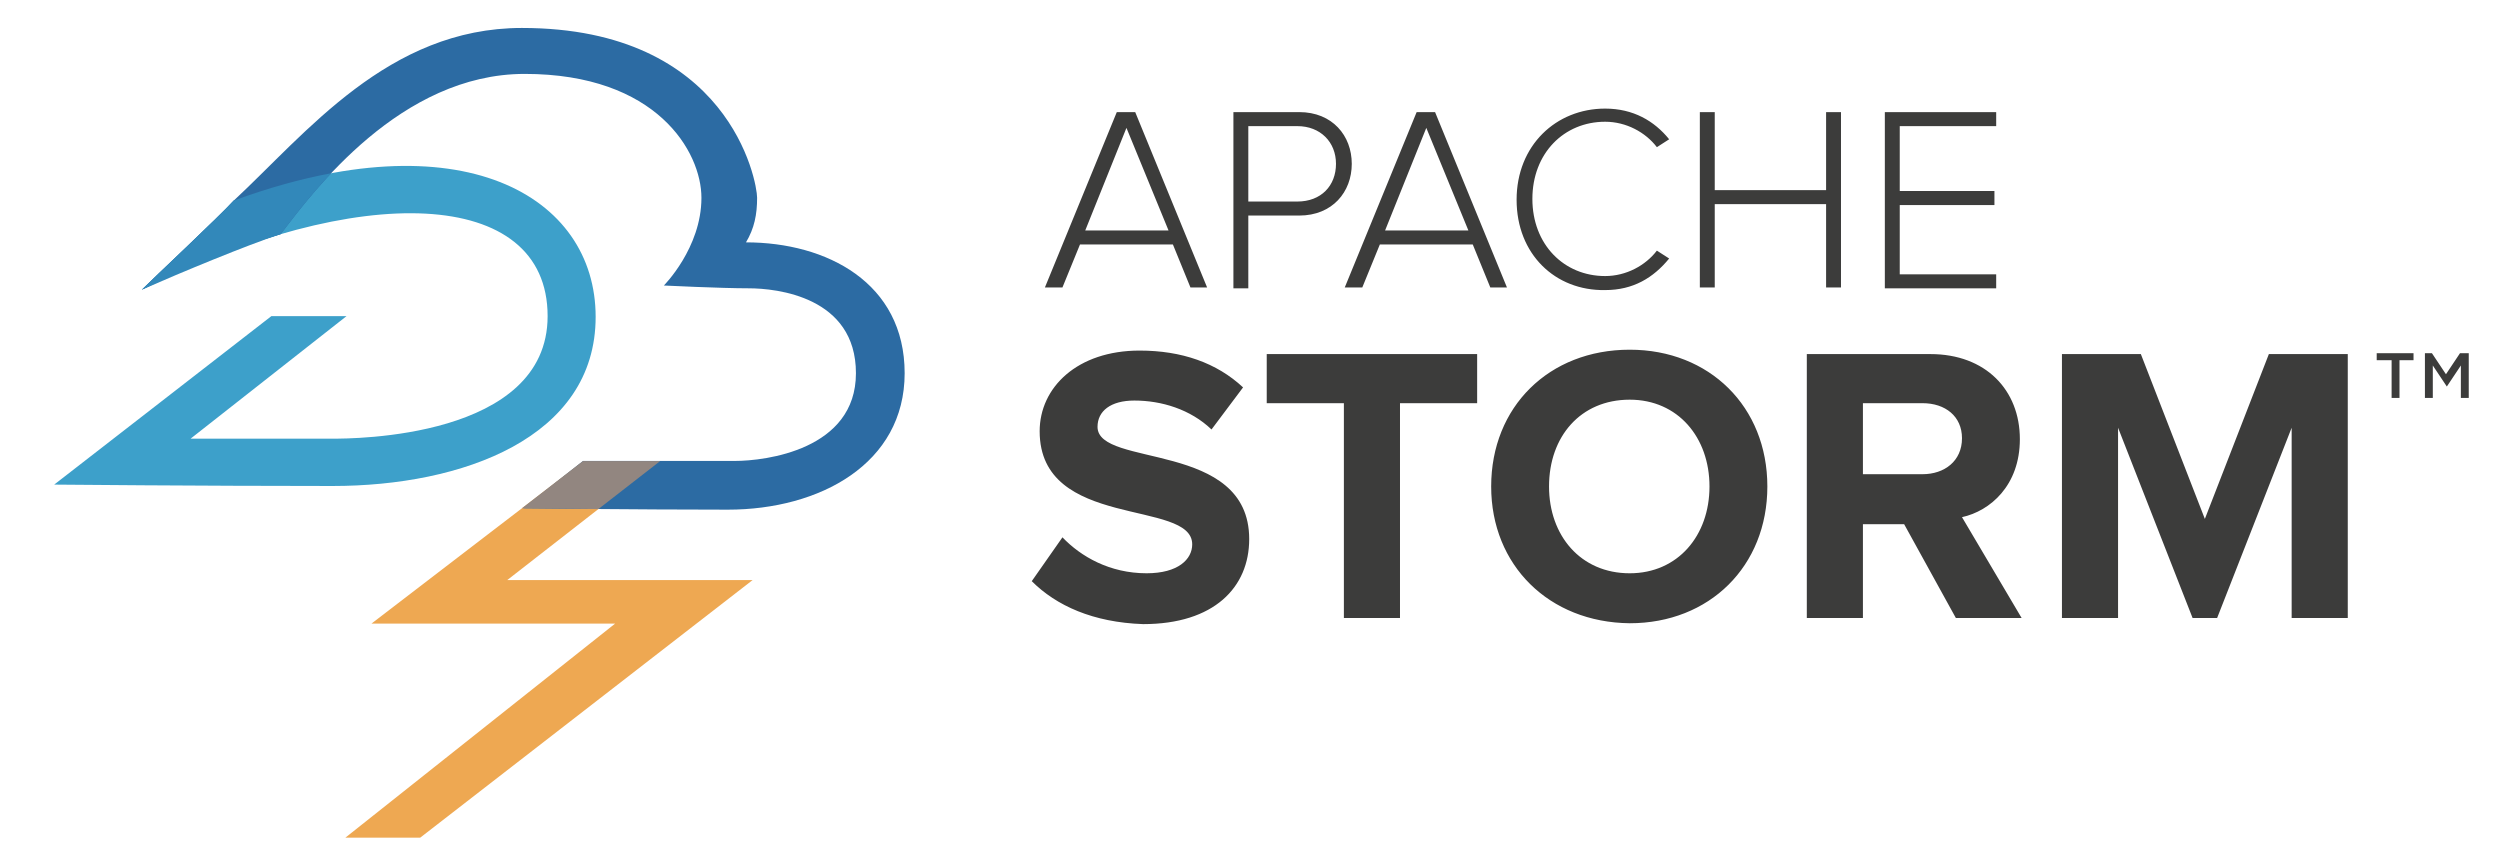
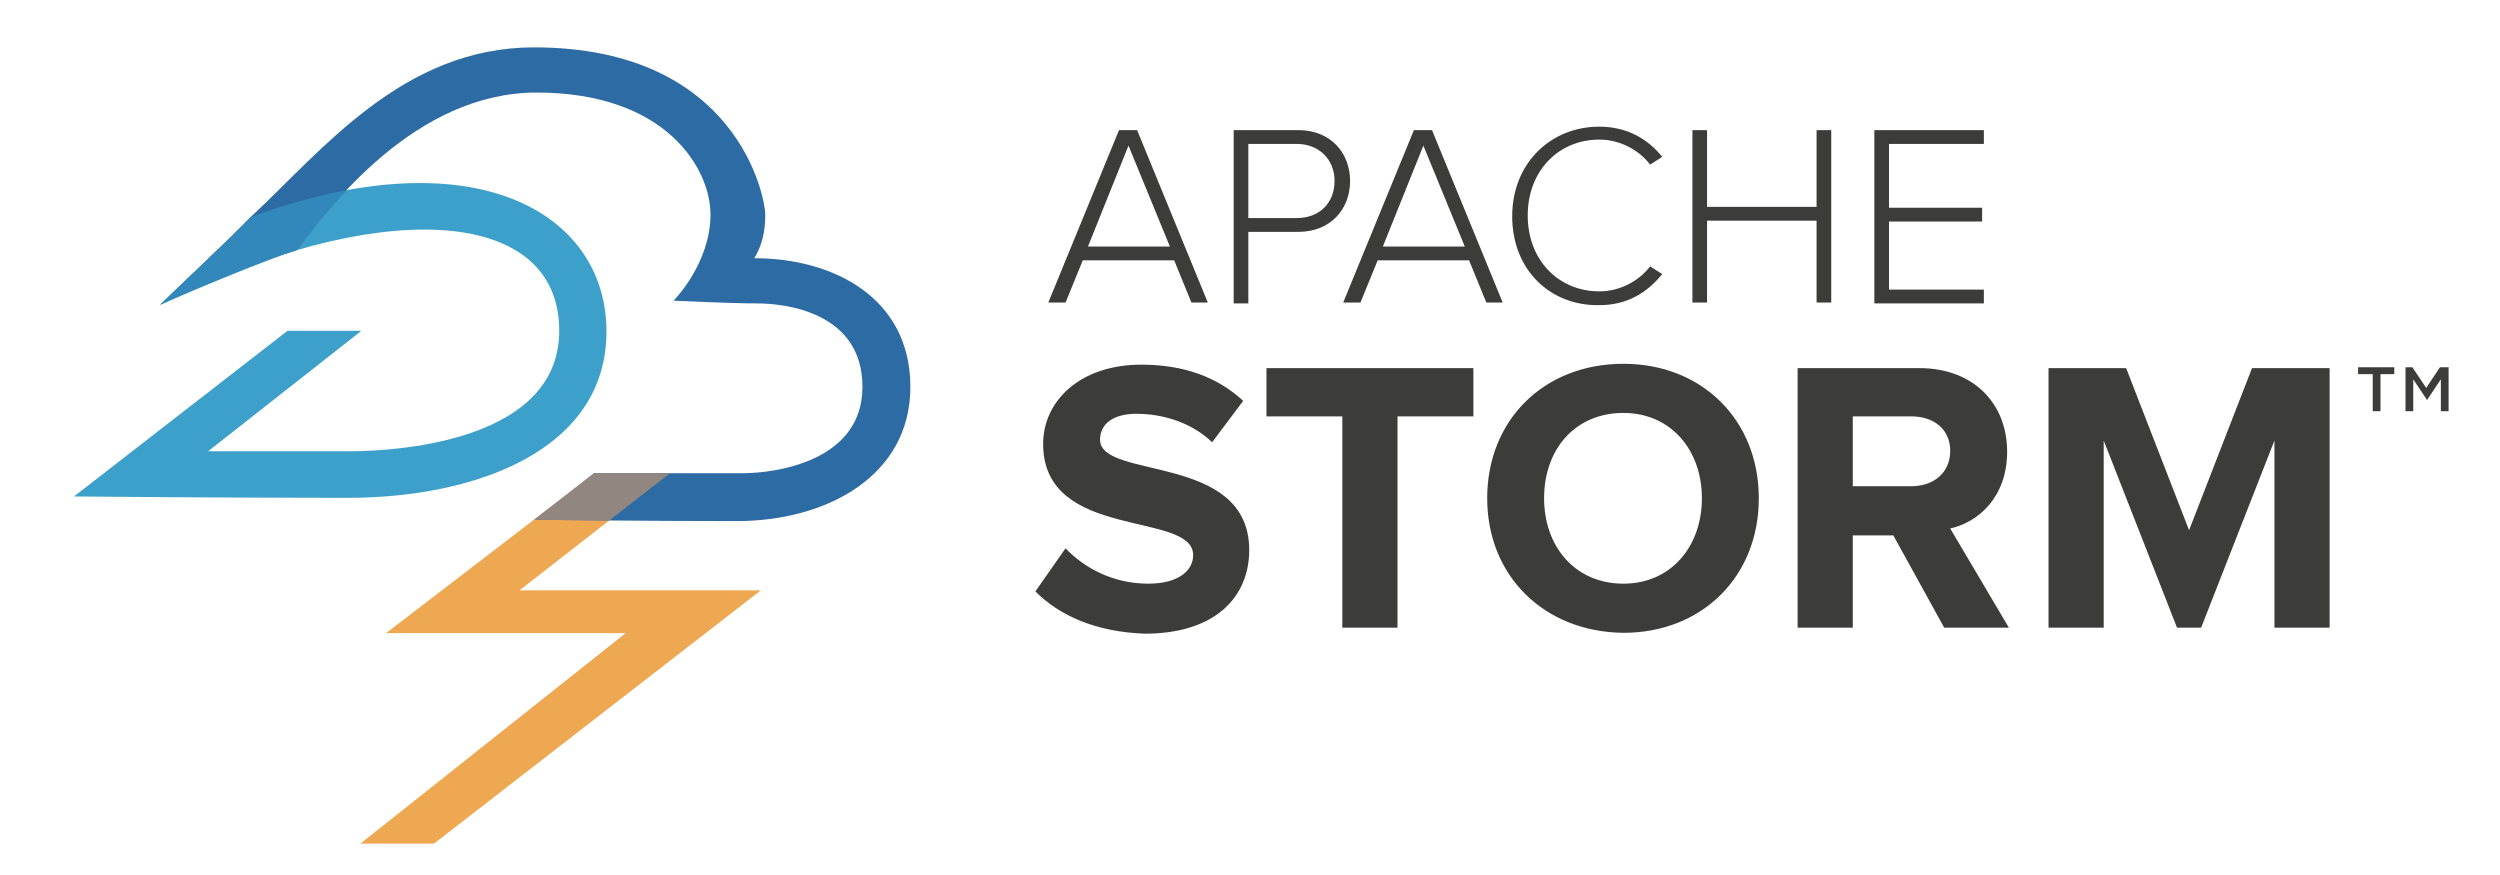
- <svg xmlns="http://www.w3.org/2000/svg" viewBox="-5.52 164.00 495.04 168.00">
+ <svg xmlns="http://www.w3.org/2000/svg" viewBox="-9.68 160.00 503.36 176.00">
  <path fill="#3C3C3B" d="M230.208 220.92l-3.472-8.507h-18.403l-3.472 8.507h-3.473l14.236-34.722h3.646l14.236 34.722h-3.298zm-12.673-31.597l-8.16 20.312h16.493l-8.333-20.312zm21.18 31.597v-34.722h13.021c6.598 0 10.416 4.688 10.416 10.243s-3.818 10.243-10.416 10.243h-10.07v14.41h-2.951v-.174zm20.312-24.479c0-4.34-3.125-7.465-7.639-7.465h-9.722v14.931h9.722c4.688-.001 7.639-3.126 7.639-7.466zm30.557 24.479l-3.473-8.507h-18.402l-3.473 8.507h-3.473L275 186.198h3.646l14.235 34.722h-3.297zm-12.674-31.597l-8.16 20.312h16.493l-8.333-20.312zm17.881 14.236c0-10.764 7.812-18.056 17.535-18.056 5.556 0 9.723 2.431 12.674 6.077l-2.431 1.562c-2.257-2.952-6.076-5.035-10.243-5.035-8.16 0-14.41 6.25-14.41 15.278s6.25 15.278 14.41 15.278c4.167 0 7.986-2.083 10.243-5.035L325 215.19c-3.125 3.819-7.118 6.25-12.674 6.25-9.895.175-17.535-7.117-17.535-17.881zm61.285 17.361v-16.493h-22.049v16.493h-2.951v-34.722h2.951v15.452h22.049v-15.452h2.951v34.722h-2.951zm11.632 0v-34.722h22.049v2.778H370.66v12.847h18.75v2.778h-18.75v13.715h19.097v2.778h-22.049v-.174zm-168.923 58.16l6.077-8.681c3.646 3.819 9.375 7.118 16.667 7.118 6.25 0 9.028-2.777 9.028-5.729 0-9.028-30.208-2.778-30.208-22.396 0-8.681 7.465-15.973 19.792-15.973 8.333 0 15.278 2.431 20.486 7.292l-6.25 8.333c-4.167-3.993-9.896-5.729-15.278-5.729-4.688 0-7.292 2.083-7.292 5.208 0 8.159 30.035 2.604 30.035 22.222 0 9.549-6.944 16.841-21.007 16.841-9.897-.346-17.189-3.645-22.05-8.506zm61.805 7.291v-42.534h-15.277v-9.722h41.666v9.722h-15.277v42.534H260.59zm29.167-26.041c0-15.799 11.458-27.083 27.431-27.083 15.799 0 27.257 11.285 27.257 27.083s-11.458 27.083-27.257 27.083c-15.973-.173-27.431-11.458-27.431-27.083zm43.229 0c0-9.723-6.25-17.188-15.799-17.188-9.723 0-15.973 7.292-15.973 17.188 0 9.723 6.25 17.188 15.973 17.188 9.549 0 15.799-7.465 15.799-17.188zm48.785 26.041l-10.243-18.576h-8.159v18.576h-11.111v-52.256h24.479c10.938 0 17.708 7.118 17.708 16.84 0 9.201-5.902 14.236-11.458 15.451l11.806 19.965h-13.022zm1.215-35.59c0-4.34-3.299-6.944-7.812-6.944h-11.806v14.062h11.806c4.34 0 7.812-2.604 7.812-7.118zm65.278 35.59v-37.673l-14.757 37.673h-4.861l-14.757-37.673v37.673h-11.111v-52.256h15.625l12.674 32.639 12.674-32.639h15.625v52.256h-11.112zm19.618-51.041h-2.777v-1.389h7.291v1.389h-2.777v7.465h-1.562v-7.465h-.175zm6.424-1.389h1.736l2.777 4.167 2.778-4.167h1.735v8.854h-1.562v-6.423l-2.777 4.167-2.778-4.167v6.423h-1.562v-8.854h-.347z" />
  <path fill="#EEA852" fill-rule="evenodd" d="M124.556 255.777h-15.162l-41.352 31.702h48.244l-53.413 42.388h14.818l65.818-51.003H94.921z" clip-rule="evenodd" />
  <path fill="#3DA0CA" fill-rule="evenodd" d="M63.091 226.603H48.208L5.21 259.96s29.491.275 55.125.275 52.093-9.511 52.093-33.496c0-23.983-26.737-39.56-71.664-23.019-3.032 3.308-15.986 15.438-18.191 17.643 42.722-21.502 80.344-20.399 80.344 5.239 0 24.261-38.726 24.261-42.583 24.261H32.22l30.871-24.26z" clip-rule="evenodd" />
  <path fill="#2C6BA3" fill-rule="evenodd" d="M40.765 203.721c-3.032 3.308-15.986 15.438-18.191 17.643 9.538-4.801 18.823-8.474 27.49-11 6.452-8.511 23.777-31.729 48.307-31.729 26.185 0 35.004 15.437 35.004 24.535 0 9.925-7.442 17.367-7.442 17.367s11.3.553 16.813.553c5.512 0 21.223 1.654 21.223 16.816 0 15.162-17.916 17.367-23.979 17.367h-30.043l-11.852 9.374s22.325.274 40.517.274c18.191 0 35.004-9.097 35.004-27.016 0-17.918-15.435-25.914-31.421-25.914 1.654-2.757 2.205-5.514 2.205-8.822s-5.512-33.633-46.581-33.633c-26.459.001-42.758 20.91-57.054 34.185z" clip-rule="evenodd" />
  <path fill="#928680" fill-rule="evenodd" d="M109.917 255.292h15.292l-12.239 9.512c-7.373-.06-13.198-.126-15.154-.148l12.101-9.364z" clip-rule="evenodd" />
  <path fill="#3288BA" fill-rule="evenodd" d="M50.064 210.364c-.093.027-.189.056-.282.086-6.203 2.014-19.475 7.508-27.208 10.914 2.205-2.204 15.159-14.335 18.191-17.643 6.866-2.528 13.304-4.303 19.29-5.415-4.453 4.718-7.833 9.212-9.991 12.058z" clip-rule="evenodd" />
</svg>
